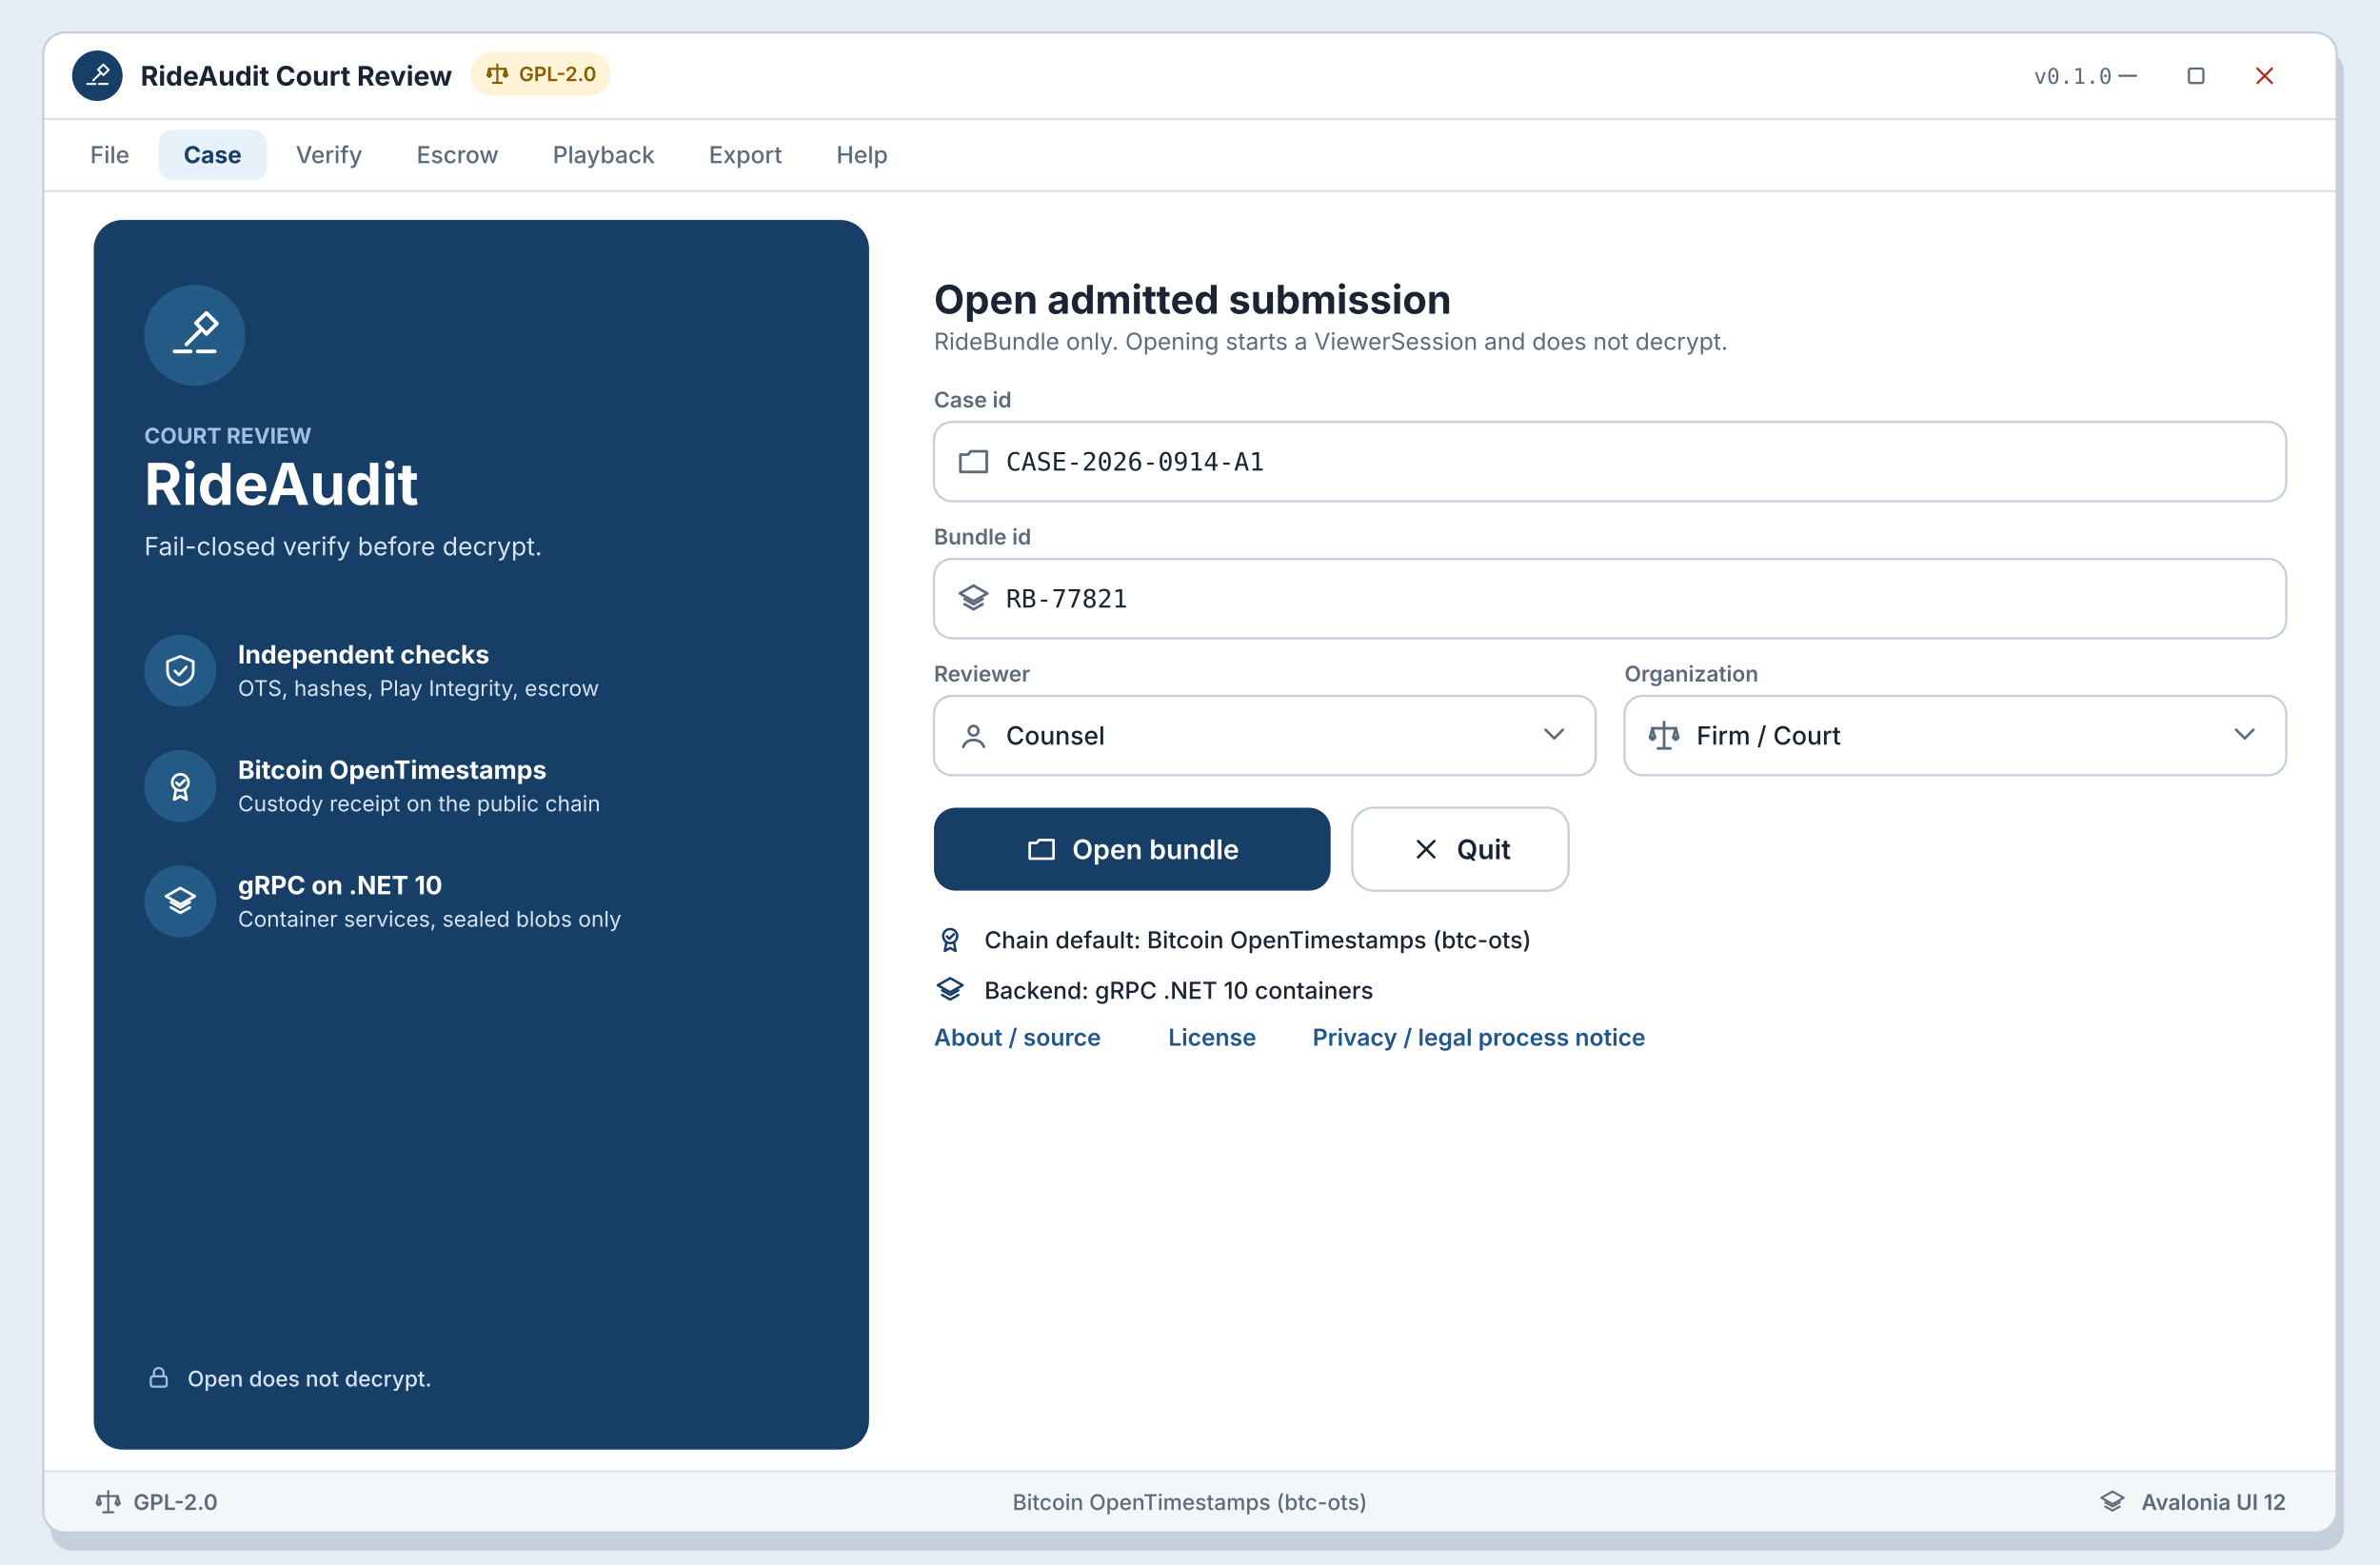
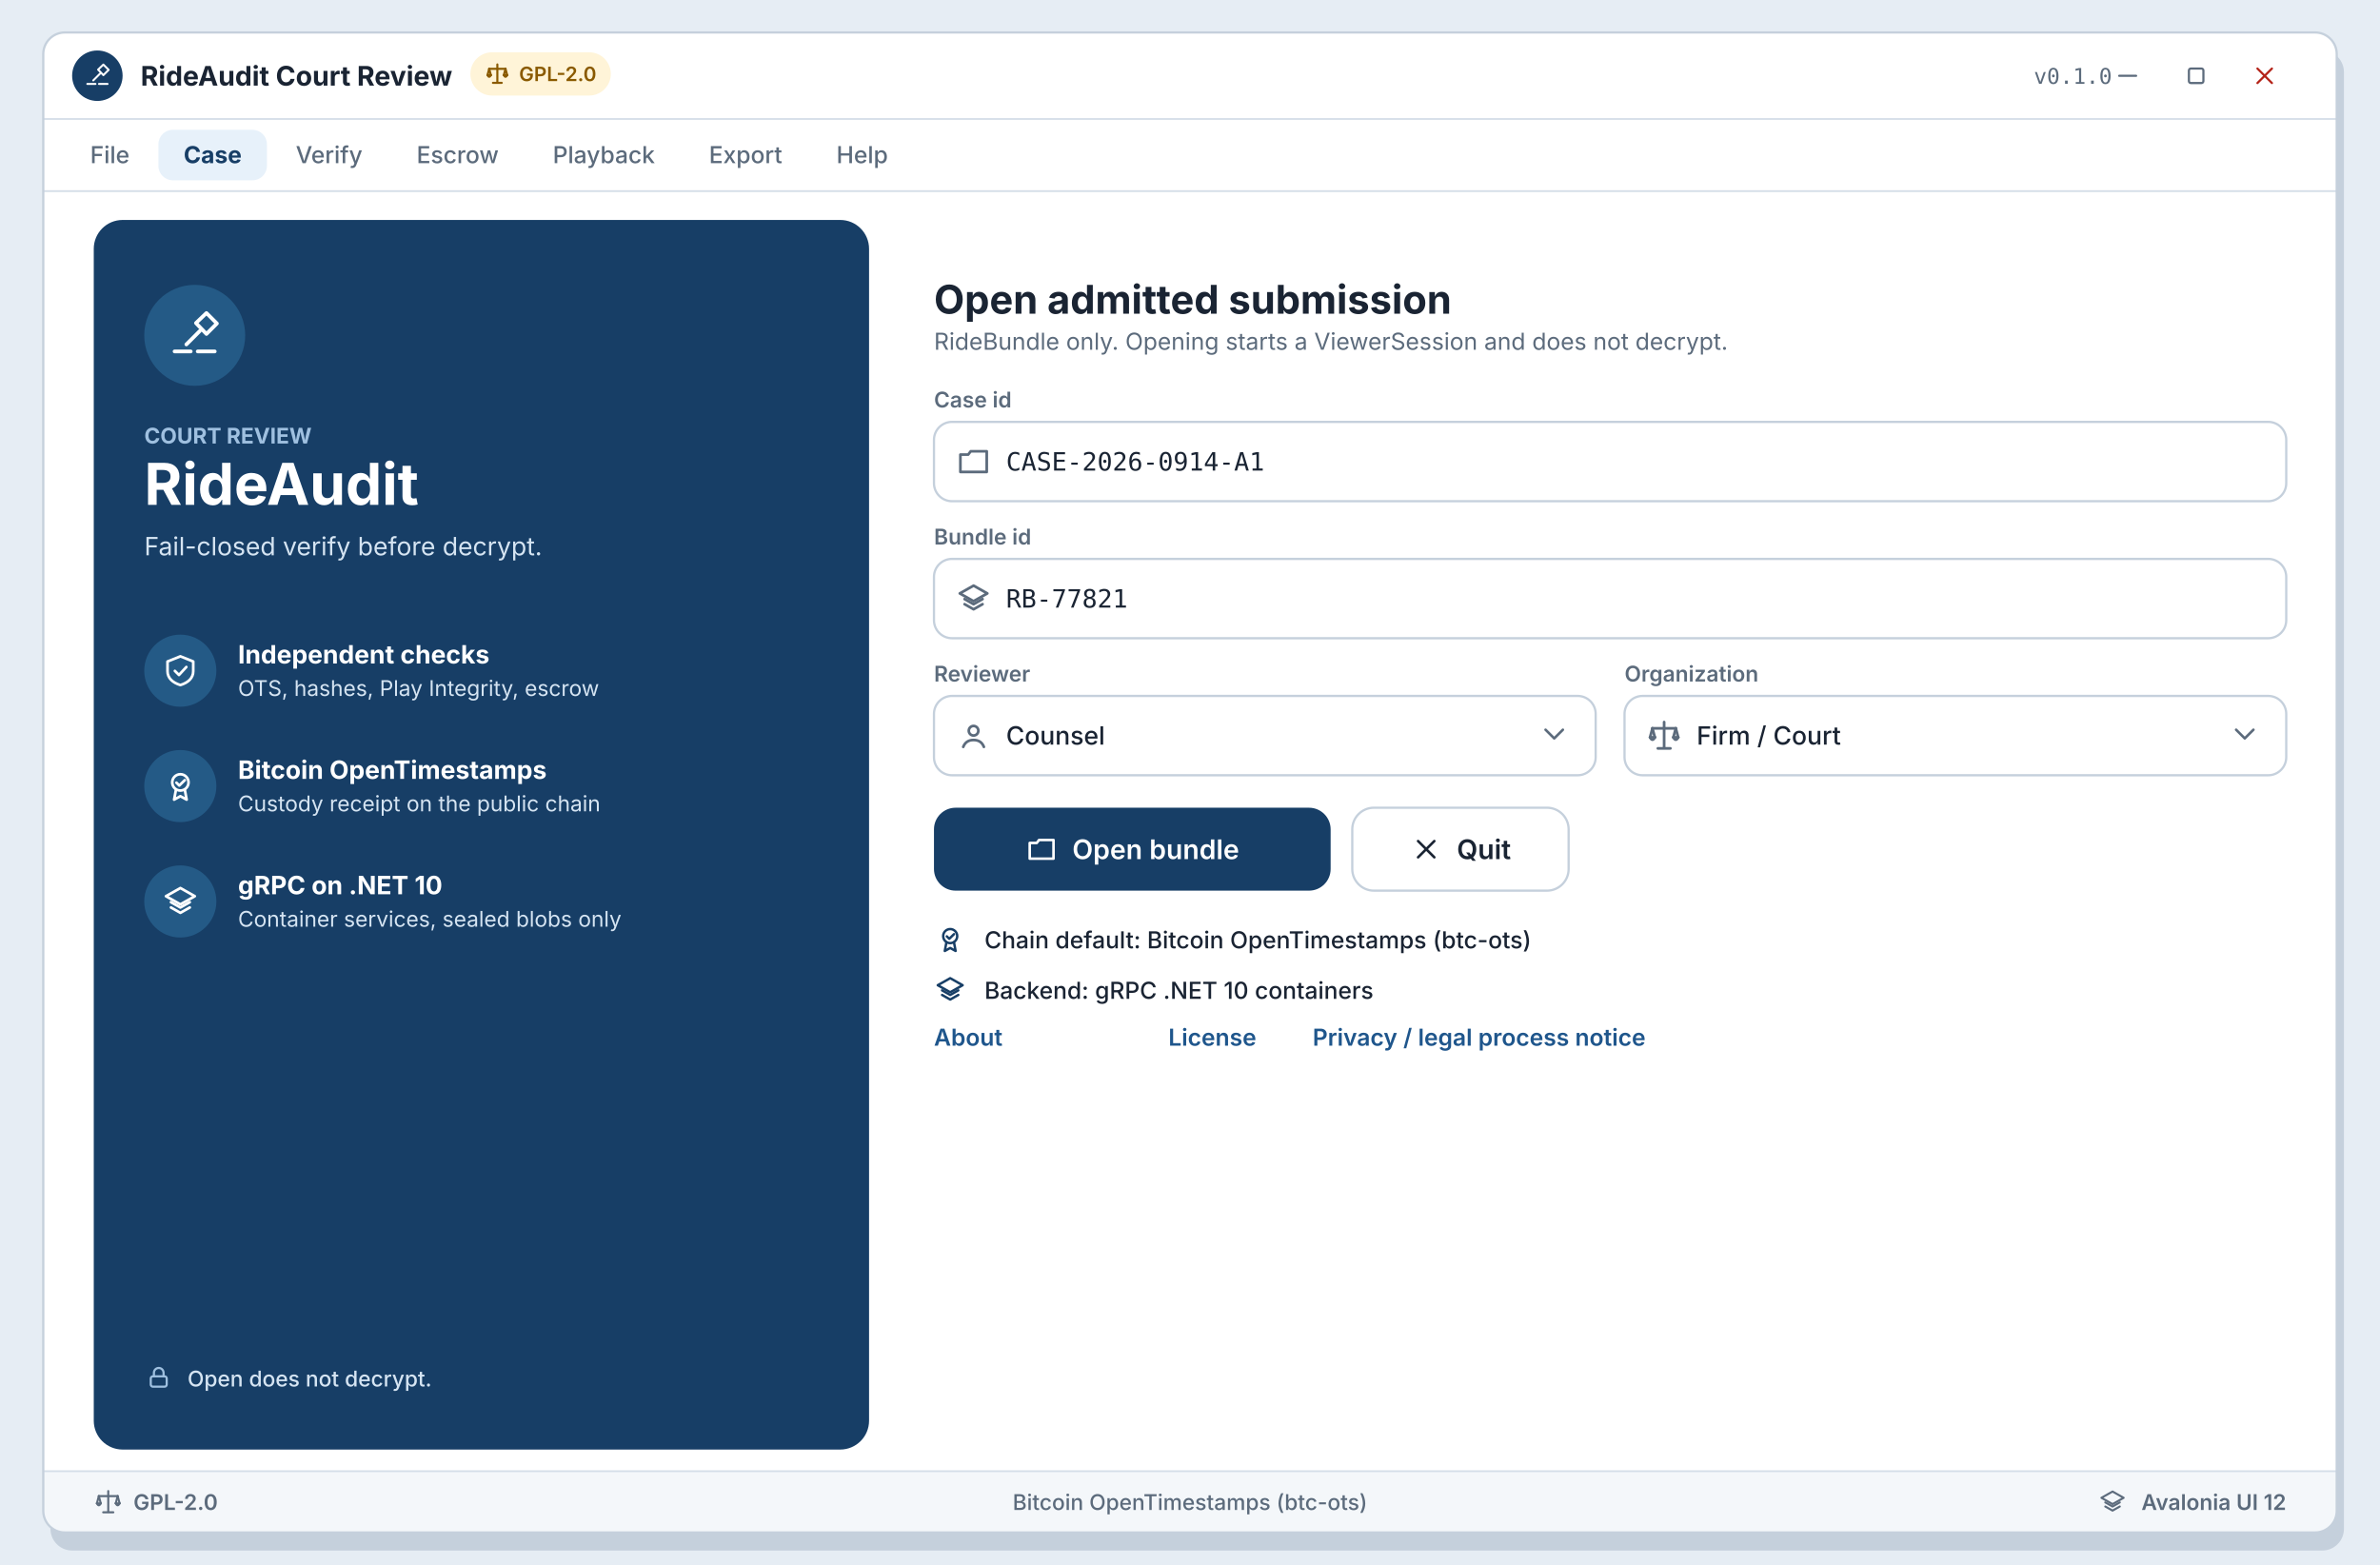
<svg xmlns="http://www.w3.org/2000/svg" width="1320" height="868" viewBox="0 0 1320 868" role="img">
  <defs>
    <clipPath id="win">
      <rect x="24" y="18" width="1272" height="832" rx="12" />
    </clipPath>
  </defs>
  <rect x="0" y="0" width="1320" height="868" rx="0" fill="#E6EDF4" />
  <rect x="28" y="28" width="1272" height="832" rx="12" fill="#C5D0DC" />
  <g clip-path="url(#win)">
    <rect x="24" y="18" width="1272" height="832" rx="0" fill="#FFFFFF" />
    <rect x="40" y="28" width="28" height="28" rx="14" fill="#173E66" />
    <g transform="translate(46.72 34.72) scale(0.61)">
      <path d="M2.8 19.4h7.4" fill="none" stroke="#FFFFFF" stroke-width="1.8" stroke-linecap="round" stroke-linejoin="round" />
      <path d="M13.4 19.4H21.2" fill="none" stroke="#FFFFFF" stroke-width="1.8" stroke-linecap="round" stroke-linejoin="round" />
      <path d="M8.2 16.2 14.4 10" fill="none" stroke="#FFFFFF" stroke-width="1.8" stroke-linecap="round" stroke-linejoin="round" />
      <path d="M12.6 6.4 17.4 1.8 22.2 6.6 17.4 11.4Z" fill="none" stroke="#FFFFFF" stroke-width="1.8" stroke-linecap="round" stroke-linejoin="round" />
    </g>
    <text x="78" y="47.5" fill="#1A2433" font-family="Inter, Segoe UI, Roboto, Helvetica, Arial, sans-serif" font-size="15" font-weight="700" text-anchor="start">RideAudit Court Review</text>
    <rect x="260.88" y="29" width="77.89" height="24" rx="12" fill="#FFF4D8" />
    <g transform="translate(268.88 34) scale(0.58)">
      <path d="M12 3v17.2" fill="none" stroke="#8A5A00" stroke-width="2" stroke-linecap="round" stroke-linejoin="round" />
      <path d="M7.8 20.6h8.4" fill="none" stroke="#8A5A00" stroke-width="2" stroke-linecap="round" stroke-linejoin="round" />
      <path d="M4.2 7.2h15.6" fill="none" stroke="#8A5A00" stroke-width="2" stroke-linecap="round" stroke-linejoin="round" />
      <path d="M4.2 7.2 2.6 13.2" fill="none" stroke="#8A5A00" stroke-width="2" stroke-linecap="round" stroke-linejoin="round" />
      <path d="M4.2 7.2 5.8 13.2" fill="none" stroke="#8A5A00" stroke-width="2" stroke-linecap="round" stroke-linejoin="round" />
      <path d="M2.6 13.2h3.2" fill="none" stroke="#8A5A00" stroke-width="2" stroke-linecap="round" stroke-linejoin="round" />
      <path d="M2.6 13.2Q4.2 16.4 5.8 13.2" fill="none" stroke="#8A5A00" stroke-width="2" stroke-linecap="round" stroke-linejoin="round" />
      <path d="M19.8 7.2 18.2 13.2" fill="none" stroke="#8A5A00" stroke-width="2" stroke-linecap="round" stroke-linejoin="round" />
      <path d="M19.8 7.2 21.4 13.2" fill="none" stroke="#8A5A00" stroke-width="2" stroke-linecap="round" stroke-linejoin="round" />
      <path d="M18.2 13.2h3.2" fill="none" stroke="#8A5A00" stroke-width="2" stroke-linecap="round" stroke-linejoin="round" />
      <path d="M18.2 13.2Q19.8 16.4 21.4 13.2" fill="none" stroke="#8A5A00" stroke-width="2" stroke-linecap="round" stroke-linejoin="round" />
    </g>
    <text x="287.88" y="45" fill="#8A5A00" font-family="Inter, Segoe UI, Roboto, Helvetica, Arial, sans-serif" font-size="11" font-weight="600" text-anchor="start">GPL-2.0</text>
    <text x="1128" y="46.5" fill="#5C6B7C" font-family="JetBrains Mono, ui-monospace, SFMono-Regular, Menlo, Consolas, monospace" font-size="12" font-weight="500" text-anchor="start">v0.1.0</text>
    <g transform="translate(1172 34) scale(0.67)">
      <path d="M5 12h14" fill="none" stroke="#5C6B7C" stroke-width="1.8" stroke-linecap="round" stroke-linejoin="round" />
    </g>
    <g transform="translate(1210 34) scale(0.67)">
      <rect x="6" y="6" width="12" height="12" rx="1.6" fill="none" stroke="#5C6B7C" stroke-width="1.8" stroke-linejoin="round" />
    </g>
    <g transform="translate(1248 34) scale(0.67)">
      <path d="M6 6 18 18" fill="none" stroke="#B42318" stroke-width="1.8" stroke-linecap="round" stroke-linejoin="round" />
      <path d="M18 6 6 18" fill="none" stroke="#B42318" stroke-width="1.8" stroke-linecap="round" stroke-linejoin="round" />
    </g>
    <line x1="24" y1="66" x2="1296" y2="66" stroke="#D5DEE8" stroke-width="1" />
    <text x="50" y="90.5" fill="#5C6B7C" font-family="Inter, Segoe UI, Roboto, Helvetica, Arial, sans-serif" font-size="13" font-weight="500" text-anchor="start">File</text>
    <rect x="87.86" y="72" width="60.19" height="28" rx="8" fill="#E7F1FA" />
    <text x="101.86" y="90.5" fill="#173E66" font-family="Inter, Segoe UI, Roboto, Helvetica, Arial, sans-serif" font-size="13" font-weight="700" text-anchor="start">Case</text>
    <text x="164.05" y="90.5" fill="#5C6B7C" font-family="Inter, Segoe UI, Roboto, Helvetica, Arial, sans-serif" font-size="13" font-weight="500" text-anchor="start">Verify</text>
    <text x="231.05" y="90.5" fill="#5C6B7C" font-family="Inter, Segoe UI, Roboto, Helvetica, Arial, sans-serif" font-size="13" font-weight="500" text-anchor="start">Escrow</text>
    <text x="306.59" y="90.5" fill="#5C6B7C" font-family="Inter, Segoe UI, Roboto, Helvetica, Arial, sans-serif" font-size="13" font-weight="500" text-anchor="start">Playback</text>
    <text x="393.22" y="90.5" fill="#5C6B7C" font-family="Inter, Segoe UI, Roboto, Helvetica, Arial, sans-serif" font-size="13" font-weight="500" text-anchor="start">Export</text>
    <text x="463.88" y="90.5" fill="#5C6B7C" font-family="Inter, Segoe UI, Roboto, Helvetica, Arial, sans-serif" font-size="13" font-weight="500" text-anchor="start">Help</text>
    <line x1="24" y1="106" x2="1296" y2="106" stroke="#D5DEE8" stroke-width="1" />
    <rect x="52" y="122" width="430" height="682" rx="16" fill="#173E66" />
    <rect x="80" y="158" width="56" height="56" rx="28" fill="#245A86" />
    <g transform="translate(93.44 171.44) scale(1.21)">
      <path d="M2.8 19.4h7.4" fill="none" stroke="#FFFFFF" stroke-width="1.7" stroke-linecap="round" stroke-linejoin="round" />
      <path d="M13.4 19.4H21.2" fill="none" stroke="#FFFFFF" stroke-width="1.7" stroke-linecap="round" stroke-linejoin="round" />
      <path d="M8.2 16.2 14.4 10" fill="none" stroke="#FFFFFF" stroke-width="1.7" stroke-linecap="round" stroke-linejoin="round" />
      <path d="M12.6 6.4 17.4 1.8 22.2 6.6 17.4 11.4Z" fill="none" stroke="#FFFFFF" stroke-width="1.7" stroke-linecap="round" stroke-linejoin="round" />
    </g>
    <text x="80" y="246" fill="#9FC0E0" font-family="Inter, Segoe UI, Roboto, Helvetica, Arial, sans-serif" font-size="12" font-weight="700" text-anchor="start">COURT REVIEW</text>
    <text x="80" y="280" fill="#FFFFFF" font-family="Inter, Segoe UI, Roboto, Helvetica, Arial, sans-serif" font-size="32" font-weight="700" text-anchor="start">RideAudit</text>
    <text x="80" y="308" fill="#D5E4F2" font-family="Inter, Segoe UI, Roboto, Helvetica, Arial, sans-serif" font-size="14" font-weight="400" text-anchor="start">Fail-closed verify before decrypt.</text>
    <rect x="80" y="352" width="40" height="40" rx="20" fill="#245A86" />
    <g transform="translate(89.6 361.6) scale(0.87)">
      <path d="M12 2.8 20.2 6.1v6.2c0 4.3-3.2 7.3-8.2 8.8-5-1.5-8.2-4.5-8.2-8.8V6.1Z" fill="none" stroke="#FFFFFF" stroke-width="1.7" stroke-linecap="round" stroke-linejoin="round" />
      <path d="M8.5 12.1 11.1 14.7 15.8 9.6" fill="none" stroke="#FFFFFF" stroke-width="1.7" stroke-linecap="round" stroke-linejoin="round" />
    </g>
    <text x="132" y="368" fill="#FFFFFF" font-family="Inter, Segoe UI, Roboto, Helvetica, Arial, sans-serif" font-size="14" font-weight="700" text-anchor="start">Independent checks</text>
    <text x="132" y="386" fill="#D5E4F2" font-family="Inter, Segoe UI, Roboto, Helvetica, Arial, sans-serif" font-size="12" font-weight="400" text-anchor="start">OTS, hashes, Play Integrity, escrow</text>
    <rect x="80" y="416" width="40" height="40" rx="20" fill="#245A86" />
    <g transform="translate(89.6 425.6) scale(0.87)">
      <circle cx="12" cy="9.6" r="5.2" fill="none" stroke="#FFFFFF" stroke-width="1.7" />
      <path d="M9.2 14.2 8 20.6 12 18.4 16 20.6 14.8 14.2" fill="none" stroke="#FFFFFF" stroke-width="1.7" stroke-linecap="round" stroke-linejoin="round" />
      <path d="M9.5 9.8 11.3 11.6 14.8 8.2" fill="none" stroke="#FFFFFF" stroke-width="1.7" stroke-linecap="round" stroke-linejoin="round" />
    </g>
    <text x="132" y="432" fill="#FFFFFF" font-family="Inter, Segoe UI, Roboto, Helvetica, Arial, sans-serif" font-size="14" font-weight="700" text-anchor="start">Bitcoin OpenTimestamps</text>
    <text x="132" y="450" fill="#D5E4F2" font-family="Inter, Segoe UI, Roboto, Helvetica, Arial, sans-serif" font-size="12" font-weight="400" text-anchor="start">Custody receipt on the public chain</text>
    <rect x="80" y="480" width="40" height="40" rx="20" fill="#245A86" />
    <g transform="translate(89.6 489.6) scale(0.87)">
      <path d="M12 3.4 21.2 8.6 12 13.8 2.8 8.6Z" fill="none" stroke="#FFFFFF" stroke-width="1.7" stroke-linecap="round" stroke-linejoin="round" />
      <path d="M6 12.4 12 15.8 18 12.4" fill="none" stroke="#FFFFFF" stroke-width="1.7" stroke-linecap="round" stroke-linejoin="round" />
      <path d="M6 15.8 12 19.2 18 15.8" fill="none" stroke="#FFFFFF" stroke-width="1.7" stroke-linecap="round" stroke-linejoin="round" />
    </g>
    <text x="132" y="496" fill="#FFFFFF" font-family="Inter, Segoe UI, Roboto, Helvetica, Arial, sans-serif" font-size="14" font-weight="700" text-anchor="start">gRPC on .NET 10</text>
    <text x="132" y="514" fill="#D5E4F2" font-family="Inter, Segoe UI, Roboto, Helvetica, Arial, sans-serif" font-size="12" font-weight="400" text-anchor="start">Container services, sealed blobs only</text>
    <g transform="translate(80 756) scale(0.67)">
      <path d="M8 11V8.1a4 4 0 0 1 8 0V11" fill="none" stroke="#9FC0E0" stroke-width="1.8" stroke-linecap="round" stroke-linejoin="round" />
      <rect x="5.4" y="11" width="13.2" height="8.6" rx="1.8" fill="none" stroke="#9FC0E0" stroke-width="1.8" stroke-linejoin="round" />
    </g>
    <text x="104" y="769" fill="#D5E4F2" font-family="Inter, Segoe UI, Roboto, Helvetica, Arial, sans-serif" font-size="12" font-weight="500" text-anchor="start">Open does not decrypt.</text>
    <text x="518" y="174" fill="#1A2433" font-family="Inter, Segoe UI, Roboto, Helvetica, Arial, sans-serif" font-size="22" font-weight="700" text-anchor="start">Open admitted submission</text>
    <text x="518" y="194" fill="#5C6B7C" font-family="Inter, Segoe UI, Roboto, Helvetica, Arial, sans-serif" font-size="13" font-weight="400" text-anchor="start">RideBundle only. Opening starts a ViewerSession and does not decrypt.</text>
    <text x="518" y="226" fill="#5C6B7C" font-family="Inter, Segoe UI, Roboto, Helvetica, Arial, sans-serif" font-size="12" font-weight="600" text-anchor="start">Case id</text>
    <rect x="518" y="234" width="750" height="44" rx="10" fill="#FFFFFF" stroke="#C5D0DC" stroke-width="1.25" />
    <g transform="translate(530 246) scale(0.83)">
      <path d="M3.2 7.4h5.2l1.7-2.2h10.7V19H3.2Z" fill="none" stroke="#5C6B7C" stroke-width="1.8" stroke-linecap="round" stroke-linejoin="round" />
    </g>
    <text x="558" y="261" fill="#1A2433" font-family="JetBrains Mono, ui-monospace, SFMono-Regular, Menlo, Consolas, monospace" font-size="14" font-weight="500" text-anchor="start">CASE-2026-0914-A1</text>
    <text x="518" y="302" fill="#5C6B7C" font-family="Inter, Segoe UI, Roboto, Helvetica, Arial, sans-serif" font-size="12" font-weight="600" text-anchor="start">Bundle id</text>
    <rect x="518" y="310" width="750" height="44" rx="10" fill="#FFFFFF" stroke="#C5D0DC" stroke-width="1.25" />
    <g transform="translate(530 322) scale(0.83)">
      <path d="M12 3.4 21.2 8.6 12 13.8 2.8 8.6Z" fill="none" stroke="#5C6B7C" stroke-width="1.8" stroke-linecap="round" stroke-linejoin="round" />
      <path d="M6 12.4 12 15.8 18 12.4" fill="none" stroke="#5C6B7C" stroke-width="1.8" stroke-linecap="round" stroke-linejoin="round" />
      <path d="M6 15.8 12 19.2 18 15.8" fill="none" stroke="#5C6B7C" stroke-width="1.8" stroke-linecap="round" stroke-linejoin="round" />
    </g>
    <text x="558" y="337" fill="#1A2433" font-family="JetBrains Mono, ui-monospace, SFMono-Regular, Menlo, Consolas, monospace" font-size="14" font-weight="500" text-anchor="start">RB-77821</text>
    <text x="518" y="378" fill="#5C6B7C" font-family="Inter, Segoe UI, Roboto, Helvetica, Arial, sans-serif" font-size="12" font-weight="600" text-anchor="start">Reviewer</text>
    <rect x="518" y="386" width="367" height="44" rx="10" fill="#FFFFFF" stroke="#C5D0DC" stroke-width="1.25" />
    <g transform="translate(530 398) scale(0.83)">
      <circle cx="12" cy="8.8" r="3.2" fill="none" stroke="#5C6B7C" stroke-width="1.8" />
      <path d="M5.1 19.6c1.2-3.1 3.5-4.6 6.9-4.6s5.7 1.5 6.9 4.6" fill="none" stroke="#5C6B7C" stroke-width="1.8" stroke-linecap="round" stroke-linejoin="round" />
    </g>
    <text x="558" y="413" fill="#1A2433" font-family="Inter, Segoe UI, Roboto, Helvetica, Arial, sans-serif" font-size="14" font-weight="500" text-anchor="start">Counsel</text>
    <g transform="translate(853 398) scale(0.75)">
      <path d="M5.6 9 12 15.4 18.4 9" fill="none" stroke="#5C6B7C" stroke-width="1.9" stroke-linecap="round" stroke-linejoin="round" />
    </g>
    <text x="901" y="378" fill="#5C6B7C" font-family="Inter, Segoe UI, Roboto, Helvetica, Arial, sans-serif" font-size="12" font-weight="600" text-anchor="start">Organization</text>
    <rect x="901" y="386" width="367" height="44" rx="10" fill="#FFFFFF" stroke="#C5D0DC" stroke-width="1.25" />
    <g transform="translate(913 398) scale(0.83)">
      <path d="M12 3v17.2" fill="none" stroke="#5C6B7C" stroke-width="1.8" stroke-linecap="round" stroke-linejoin="round" />
      <path d="M7.8 20.6h8.4" fill="none" stroke="#5C6B7C" stroke-width="1.8" stroke-linecap="round" stroke-linejoin="round" />
      <path d="M4.2 7.2h15.6" fill="none" stroke="#5C6B7C" stroke-width="1.8" stroke-linecap="round" stroke-linejoin="round" />
      <path d="M4.2 7.2 2.6 13.2" fill="none" stroke="#5C6B7C" stroke-width="1.8" stroke-linecap="round" stroke-linejoin="round" />
      <path d="M4.2 7.2 5.8 13.2" fill="none" stroke="#5C6B7C" stroke-width="1.8" stroke-linecap="round" stroke-linejoin="round" />
      <path d="M2.6 13.2h3.2" fill="none" stroke="#5C6B7C" stroke-width="1.8" stroke-linecap="round" stroke-linejoin="round" />
      <path d="M2.6 13.2Q4.2 16.4 5.8 13.2" fill="none" stroke="#5C6B7C" stroke-width="1.8" stroke-linecap="round" stroke-linejoin="round" />
      <path d="M19.8 7.2 18.2 13.2" fill="none" stroke="#5C6B7C" stroke-width="1.8" stroke-linecap="round" stroke-linejoin="round" />
      <path d="M19.8 7.2 21.4 13.2" fill="none" stroke="#5C6B7C" stroke-width="1.8" stroke-linecap="round" stroke-linejoin="round" />
      <path d="M18.2 13.2h3.2" fill="none" stroke="#5C6B7C" stroke-width="1.8" stroke-linecap="round" stroke-linejoin="round" />
      <path d="M18.2 13.2Q19.8 16.4 21.4 13.2" fill="none" stroke="#5C6B7C" stroke-width="1.8" stroke-linecap="round" stroke-linejoin="round" />
    </g>
    <text x="941" y="413" fill="#1A2433" font-family="Inter, Segoe UI, Roboto, Helvetica, Arial, sans-serif" font-size="14" font-weight="500" text-anchor="start">Firm / Court</text>
    <g transform="translate(1236 398) scale(0.75)">
      <path d="M5.6 9 12 15.4 18.4 9" fill="none" stroke="#5C6B7C" stroke-width="1.9" stroke-linecap="round" stroke-linejoin="round" />
    </g>
    <rect x="518" y="448" width="220" height="46" rx="12" fill="#173E66" />
    <g transform="translate(568.7 462) scale(0.75)">
      <path d="M3.2 7.4h5.2l1.7-2.2h10.7V19H3.2Z" fill="none" stroke="#FFFFFF" stroke-width="1.9" stroke-linecap="round" stroke-linejoin="round" />
    </g>
    <text x="594.7" y="476.5" fill="#FFFFFF" font-family="Inter, Segoe UI, Roboto, Helvetica, Arial, sans-serif" font-size="15" font-weight="600" text-anchor="start">Open bundle</text>
    <rect x="750" y="448" width="120" height="46" rx="12" fill="#FFFFFF" stroke="#C5D0DC" stroke-width="1.25" />
    <g transform="translate(782 462) scale(0.75)">
      <path d="M6 6 18 18" fill="none" stroke="#1A2433" stroke-width="1.9" stroke-linecap="round" stroke-linejoin="round" />
      <path d="M18 6 6 18" fill="none" stroke="#1A2433" stroke-width="1.9" stroke-linecap="round" stroke-linejoin="round" />
    </g>
    <text x="808" y="476.5" fill="#1A2433" font-family="Inter, Segoe UI, Roboto, Helvetica, Arial, sans-serif" font-size="15" font-weight="600" text-anchor="start">Quit</text>
    <g transform="translate(518 512) scale(0.75)">
      <circle cx="12" cy="9.6" r="5.2" fill="none" stroke="#173E66" stroke-width="1.8" />
      <path d="M9.2 14.2 8 20.6 12 18.4 16 20.6 14.8 14.2" fill="none" stroke="#173E66" stroke-width="1.8" stroke-linecap="round" stroke-linejoin="round" />
      <path d="M9.5 9.8 11.3 11.6 14.8 8.2" fill="none" stroke="#173E66" stroke-width="1.8" stroke-linecap="round" stroke-linejoin="round" />
    </g>
    <text x="546" y="526" fill="#1A2433" font-family="Inter, Segoe UI, Roboto, Helvetica, Arial, sans-serif" font-size="13" font-weight="500" text-anchor="start">Chain default: Bitcoin OpenTimestamps (btc-ots)</text>
    <g transform="translate(518 540) scale(0.75)">
      <path d="M12 3.4 21.2 8.6 12 13.8 2.8 8.6Z" fill="none" stroke="#173E66" stroke-width="1.8" stroke-linecap="round" stroke-linejoin="round" />
      <path d="M6 12.4 12 15.8 18 12.4" fill="none" stroke="#173E66" stroke-width="1.8" stroke-linecap="round" stroke-linejoin="round" />
      <path d="M6 15.8 12 19.2 18 15.8" fill="none" stroke="#173E66" stroke-width="1.8" stroke-linecap="round" stroke-linejoin="round" />
    </g>
    <text x="546" y="554" fill="#1A2433" font-family="Inter, Segoe UI, Roboto, Helvetica, Arial, sans-serif" font-size="13" font-weight="500" text-anchor="start">Backend: gRPC .NET 10 containers</text>
-     <text x="518" y="580" fill="#1F568C" font-family="Inter, Segoe UI, Roboto, Helvetica, Arial, sans-serif" font-size="13" font-weight="600" text-anchor="start">About / source</text>
+     <text x="518" y="580" fill="#1F568C" font-family="Inter, Segoe UI, Roboto, Helvetica, Arial, sans-serif" font-size="13" font-weight="600" text-anchor="start">About</text>
    <text x="648" y="580" fill="#1F568C" font-family="Inter, Segoe UI, Roboto, Helvetica, Arial, sans-serif" font-size="13" font-weight="600" text-anchor="start">License</text>
    <text x="728" y="580" fill="#1F568C" font-family="Inter, Segoe UI, Roboto, Helvetica, Arial, sans-serif" font-size="13" font-weight="600" text-anchor="start">Privacy / legal process notice</text>
    <rect x="24" y="816" width="1272" height="34" rx="0" fill="#F4F7FA" />
    <line x1="24" y1="816" x2="1296" y2="816" stroke="#D5DEE8" stroke-width="1" />
    <g transform="translate(52 825) scale(0.67)">
      <path d="M12 3v17.2" fill="none" stroke="#5C6B7C" stroke-width="1.7" stroke-linecap="round" stroke-linejoin="round" />
      <path d="M7.8 20.6h8.4" fill="none" stroke="#5C6B7C" stroke-width="1.7" stroke-linecap="round" stroke-linejoin="round" />
      <path d="M4.2 7.2h15.6" fill="none" stroke="#5C6B7C" stroke-width="1.7" stroke-linecap="round" stroke-linejoin="round" />
      <path d="M4.2 7.2 2.6 13.2" fill="none" stroke="#5C6B7C" stroke-width="1.7" stroke-linecap="round" stroke-linejoin="round" />
      <path d="M4.2 7.2 5.8 13.2" fill="none" stroke="#5C6B7C" stroke-width="1.7" stroke-linecap="round" stroke-linejoin="round" />
      <path d="M2.6 13.2h3.2" fill="none" stroke="#5C6B7C" stroke-width="1.7" stroke-linecap="round" stroke-linejoin="round" />
      <path d="M2.6 13.2Q4.2 16.4 5.8 13.2" fill="none" stroke="#5C6B7C" stroke-width="1.7" stroke-linecap="round" stroke-linejoin="round" />
      <path d="M19.8 7.2 18.2 13.2" fill="none" stroke="#5C6B7C" stroke-width="1.7" stroke-linecap="round" stroke-linejoin="round" />
      <path d="M19.8 7.2 21.4 13.2" fill="none" stroke="#5C6B7C" stroke-width="1.7" stroke-linecap="round" stroke-linejoin="round" />
      <path d="M18.2 13.2h3.2" fill="none" stroke="#5C6B7C" stroke-width="1.7" stroke-linecap="round" stroke-linejoin="round" />
      <path d="M18.2 13.2Q19.8 16.4 21.4 13.2" fill="none" stroke="#5C6B7C" stroke-width="1.7" stroke-linecap="round" stroke-linejoin="round" />
    </g>
    <text x="74" y="837.5" fill="#5C6B7C" font-family="Inter, Segoe UI, Roboto, Helvetica, Arial, sans-serif" font-size="12" font-weight="600" text-anchor="start">GPL-2.0</text>
    <text x="660" y="837.5" fill="#5C6B7C" font-family="Inter, Segoe UI, Roboto, Helvetica, Arial, sans-serif" font-size="12" font-weight="500" text-anchor="middle">Bitcoin OpenTimestamps (btc-ots)</text>
    <g transform="translate(1163.62 825) scale(0.67)">
      <path d="M12 3.4 21.2 8.6 12 13.8 2.8 8.6Z" fill="none" stroke="#5C6B7C" stroke-width="1.7" stroke-linecap="round" stroke-linejoin="round" />
      <path d="M6 12.4 12 15.8 18 12.4" fill="none" stroke="#5C6B7C" stroke-width="1.7" stroke-linecap="round" stroke-linejoin="round" />
      <path d="M6 15.8 12 19.2 18 15.8" fill="none" stroke="#5C6B7C" stroke-width="1.7" stroke-linecap="round" stroke-linejoin="round" />
    </g>
    <text x="1268" y="837.5" fill="#5C6B7C" font-family="Inter, Segoe UI, Roboto, Helvetica, Arial, sans-serif" font-size="12" font-weight="600" text-anchor="end">Avalonia UI 12</text>
  </g>
  <rect x="24" y="18" width="1272" height="832" rx="12" fill="none" stroke="#C5D0DC" stroke-width="1.25" />
</svg>
